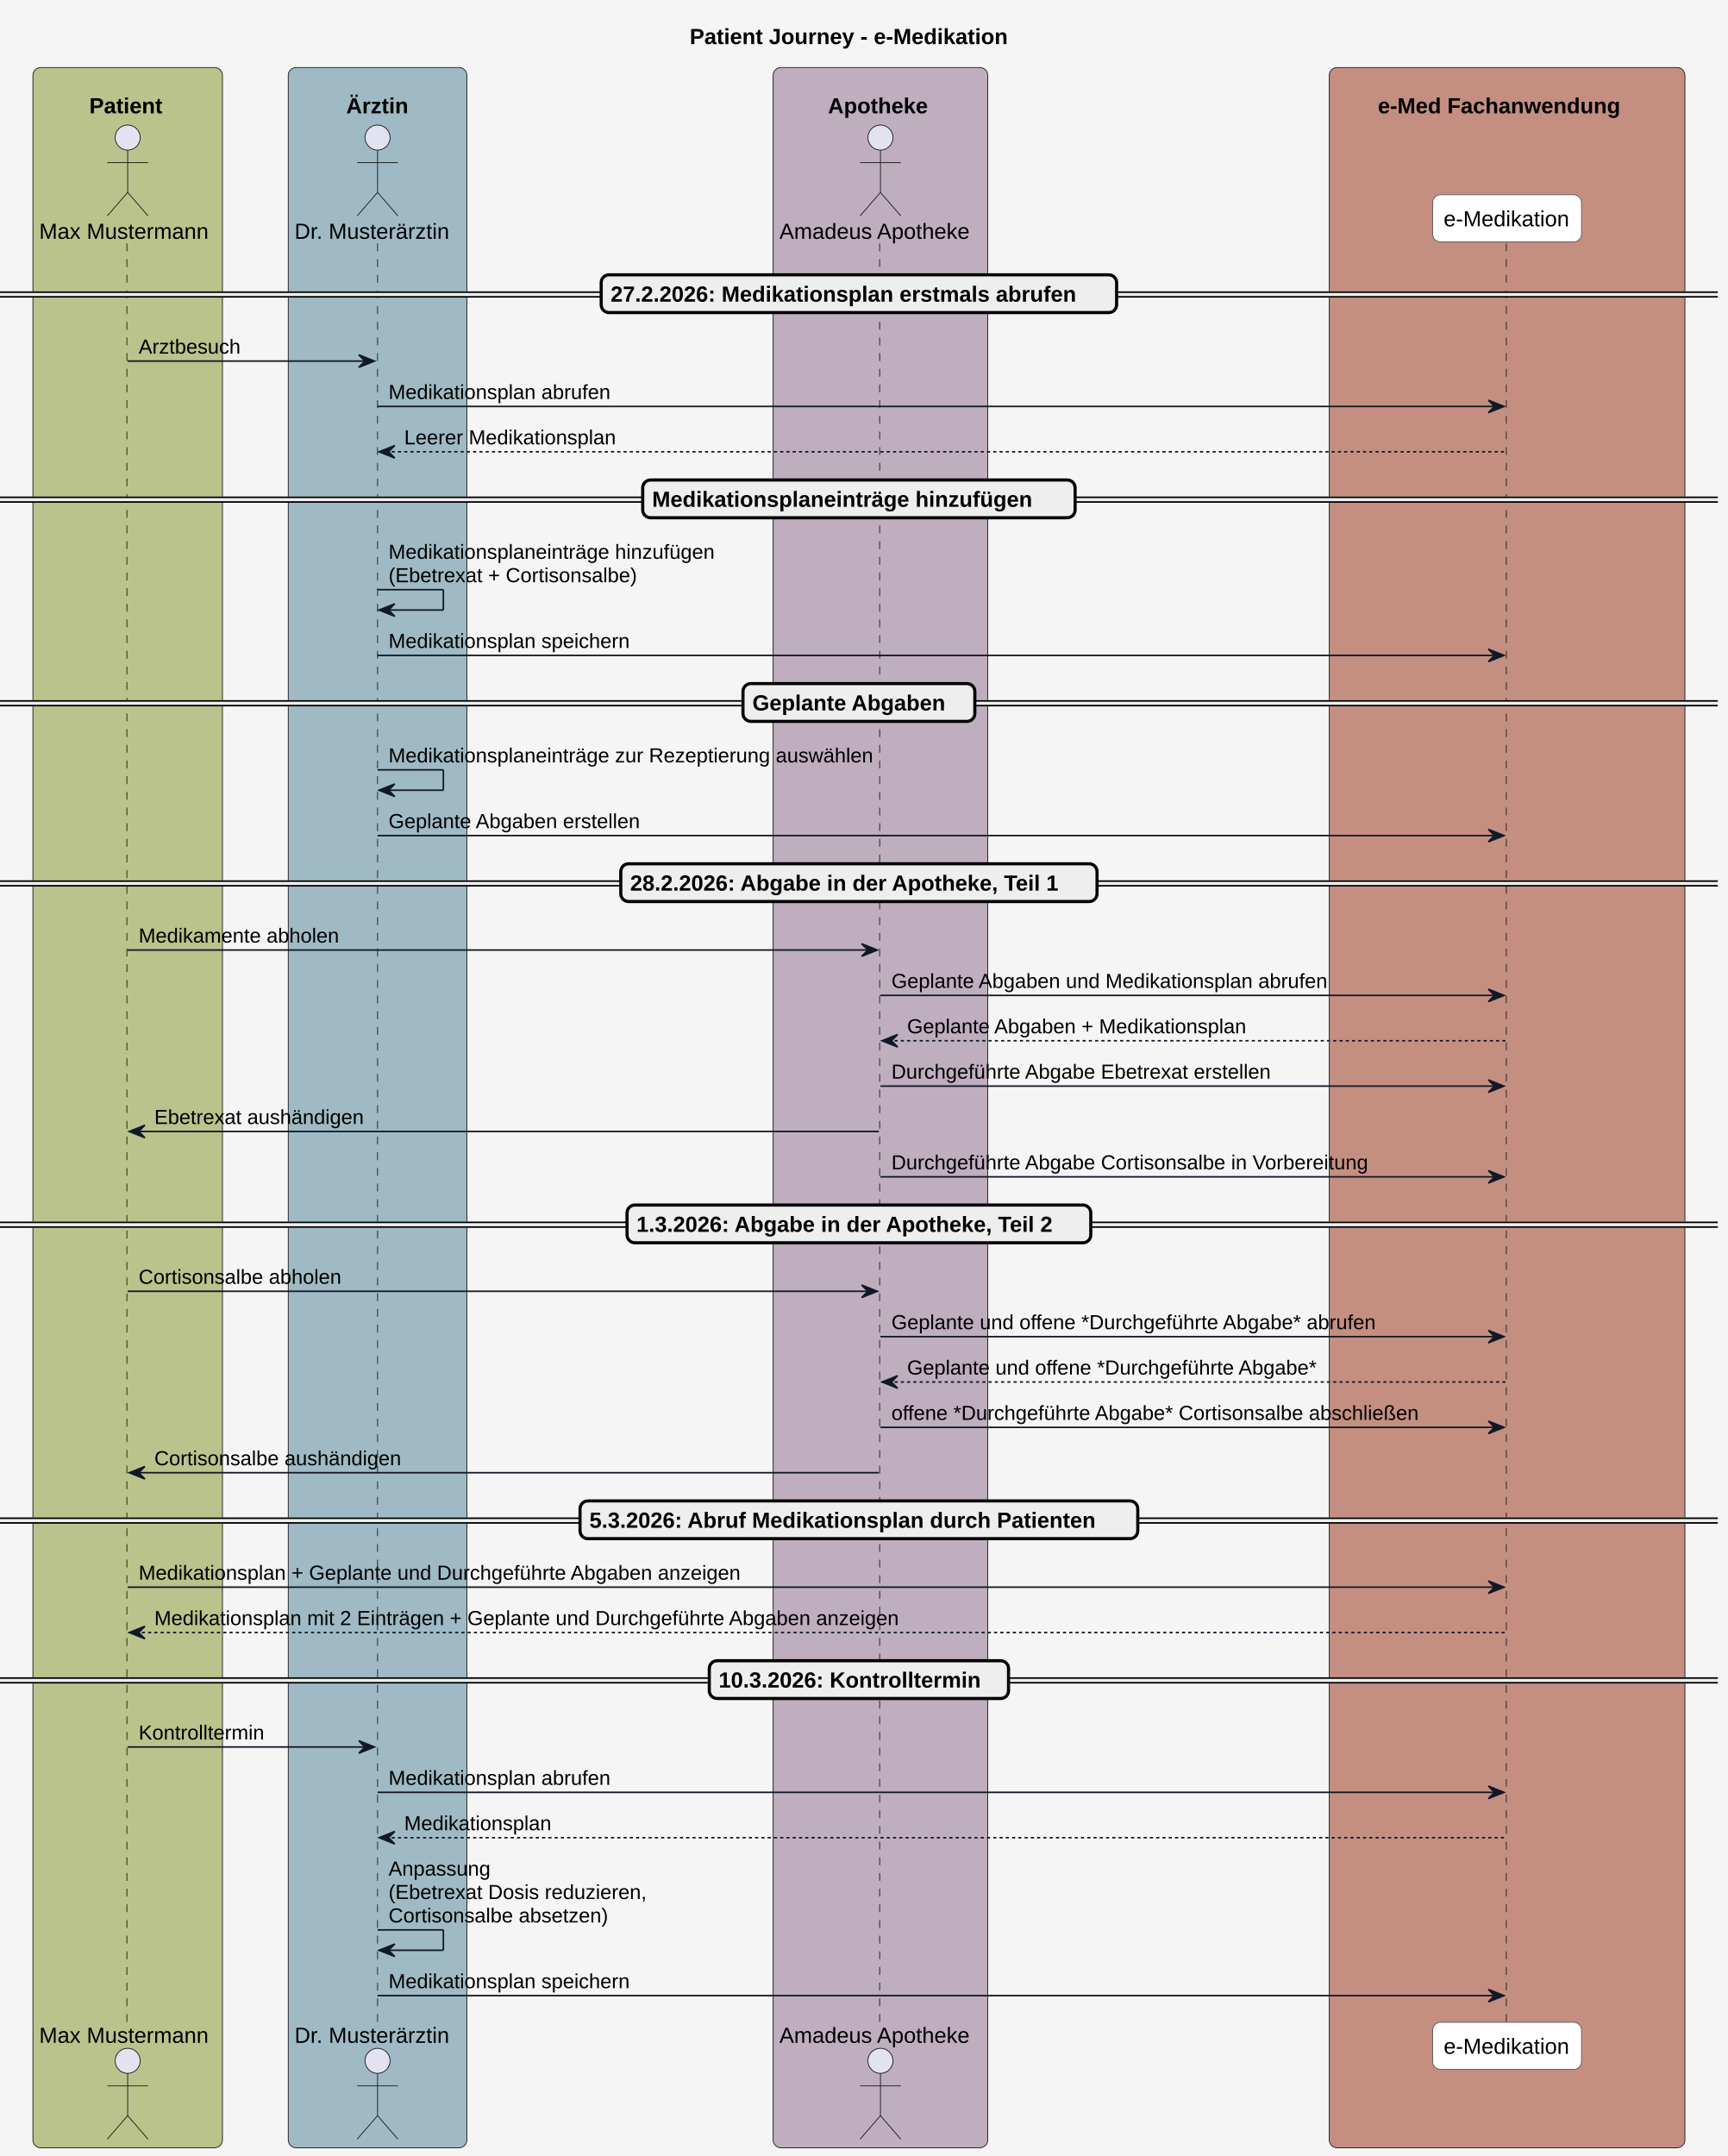
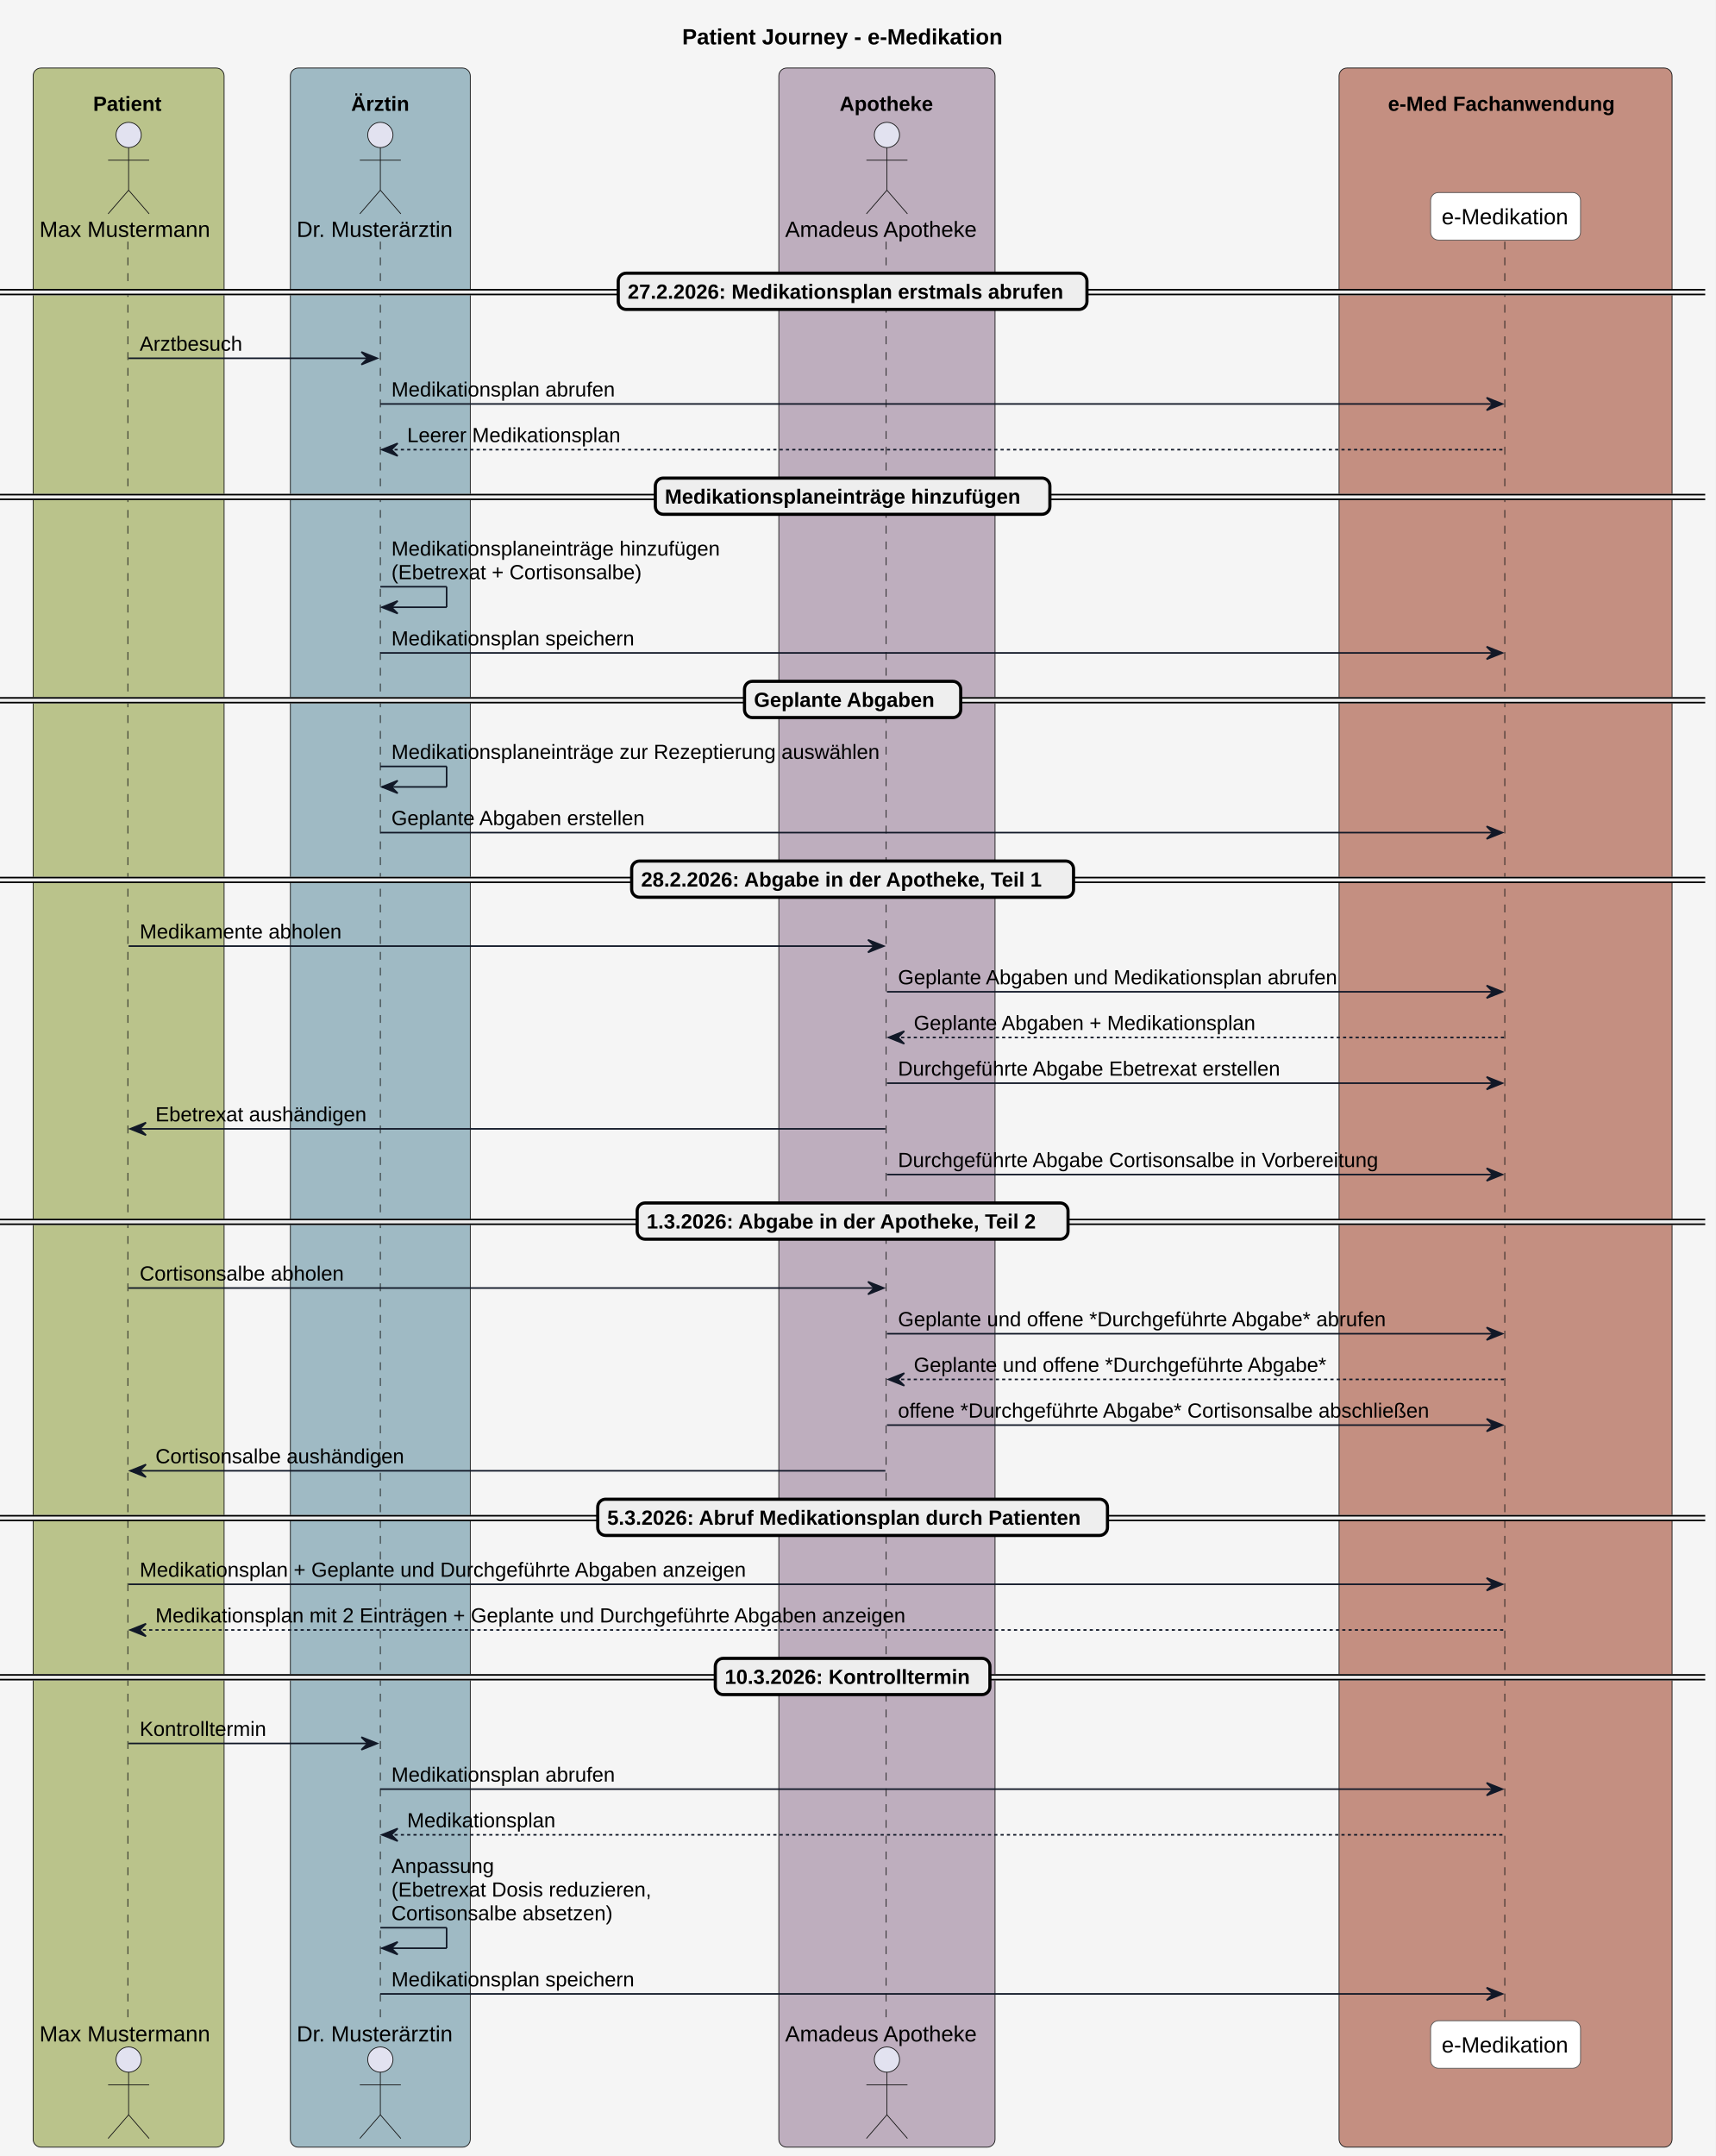
- <svg xmlns="http://www.w3.org/2000/svg" contentStyleType="text/css" height="1376px" preserveAspectRatio="none" style="width:1103px;height:1376px;background:#F5F5F5;" version="1.1" viewBox="0 0 1103 1376" width="1103px" zoomAndPan="magnify">
+ <svg xmlns="http://www.w3.org/2000/svg" contentStyleType="text/css" height="1366px" preserveAspectRatio="none" style="width:1087px;height:1366px;background:#F5F5F5;" version="1.1" viewBox="0 0 1087 1366" width="1087px" zoomAndPan="magnify">
  <defs />
  <g>
-     <rect fill="#F5F5F5" height="1376" style="stroke:none;stroke-width:1.0;" width="1103" x="0" y="0" />
-     <text fill="#000000" font-family="Arial" font-size="14" font-weight="bold" lengthAdjust="spacing" textLength="215" x="440.25" y="28.132">Patient Journey - e-Medikation</text>
-     <rect fill="#BAC38B" height="1327.649" rx="5" ry="5" style="stroke:#181818;stroke-width:0.5;" width="121" x="21" y="43.099" />
-     <text fill="#000000" font-family="Arial" font-size="14" font-weight="bold" lengthAdjust="spacing" textLength="4" x="53" y="56.23"> </text>
-     <text fill="#000000" font-family="Arial" font-size="14" font-weight="bold" lengthAdjust="spacing" textLength="49" x="57" y="72.329">Patient</text>
-     <rect fill="#9FBAC4" height="1327.649" rx="5" ry="5" style="stroke:#181818;stroke-width:0.5;" width="114" x="184" y="43.099" />
-     <text fill="#000000" font-family="Arial" font-size="14" font-weight="bold" lengthAdjust="spacing" textLength="4" x="217" y="56.23"> </text>
-     <text fill="#000000" font-family="Arial" font-size="14" font-weight="bold" lengthAdjust="spacing" textLength="40" x="221" y="72.329">Ärztin</text>
-     <rect fill="#BEAEBE" height="1327.649" rx="5" ry="5" style="stroke:#181818;stroke-width:0.5;" width="137" x="493.5" y="43.099" />
-     <text fill="#000000" font-family="Arial" font-size="14" font-weight="bold" lengthAdjust="spacing" textLength="4" x="524.5" y="56.23"> </text>
-     <text fill="#000000" font-family="Arial" font-size="14" font-weight="bold" lengthAdjust="spacing" textLength="67" x="528.5" y="72.329">Apotheke</text>
-     <rect fill="#C48F81" height="1327.649" rx="5" ry="5" style="stroke:#181818;stroke-width:0.5;" width="227" x="848.5" y="43.099" />
-     <text fill="#000000" font-family="Arial" font-size="14" font-weight="bold" lengthAdjust="spacing" textLength="4" x="851.5" y="56.23"> </text>
-     <text fill="#000000" font-family="Arial" font-size="14" font-weight="bold" lengthAdjust="spacing" textLength="165" x="879.5" y="72.329">e-Med Fachanwendung</text>
-     <line style="stroke:#181818;stroke-width:0.5;stroke-dasharray:5.0,5.0;" x1="81" x2="81" y1="155.394" y2="1291.649" />
-     <line style="stroke:#181818;stroke-width:0.5;stroke-dasharray:5.0,5.0;" x1="241" x2="241" y1="155.394" y2="1291.649" />
-     <line style="stroke:#181818;stroke-width:0.5;stroke-dasharray:5.0,5.0;" x1="561.5" x2="561.5" y1="155.394" y2="1291.649" />
-     <line style="stroke:#181818;stroke-width:0.5;stroke-dasharray:5.0,5.0;" x1="961.5" x2="961.5" y1="155.394" y2="1291.649" />
-     <text fill="#000000" font-family="Arial" font-size="14" lengthAdjust="spacing" textLength="107" x="25" y="152.428">Max Mustermann</text>
-     <ellipse cx="81.5" cy="87.796" fill="#E2E2F0" rx="8" ry="8" style="stroke:#181818;stroke-width:0.5;" />
-     <path d="M81.5,95.796 L81.5,122.796 M68.5,103.796 L94.5,103.796 M81.5,122.796 L68.5,137.796 M81.5,122.796 L94.5,137.796 " fill="none" style="stroke:#181818;stroke-width:0.5;" />
-     <text fill="#000000" font-family="Arial" font-size="14" lengthAdjust="spacing" textLength="107" x="25" y="1303.781">Max Mustermann</text>
-     <ellipse cx="81.5" cy="1315.248" fill="#E2E2F0" rx="8" ry="8" style="stroke:#181818;stroke-width:0.5;" />
-     <path d="M81.5,1323.248 L81.5,1350.248 M68.5,1331.248 L94.5,1331.248 M81.5,1350.248 L68.5,1365.248 M81.5,1350.248 L94.5,1365.248 " fill="none" style="stroke:#181818;stroke-width:0.5;" />
-     <text fill="#000000" font-family="Arial" font-size="14" lengthAdjust="spacing" textLength="100" x="188" y="152.428">Dr. Musterärztin</text>
-     <ellipse cx="241" cy="87.796" fill="#E2E2F0" rx="8" ry="8" style="stroke:#181818;stroke-width:0.5;" />
-     <path d="M241,95.796 L241,122.796 M228,103.796 L254,103.796 M241,122.796 L228,137.796 M241,122.796 L254,137.796 " fill="none" style="stroke:#181818;stroke-width:0.5;" />
-     <text fill="#000000" font-family="Arial" font-size="14" lengthAdjust="spacing" textLength="100" x="188" y="1303.781">Dr. Musterärztin</text>
-     <ellipse cx="241" cy="1315.248" fill="#E2E2F0" rx="8" ry="8" style="stroke:#181818;stroke-width:0.5;" />
-     <path d="M241,1323.248 L241,1350.248 M228,1331.248 L254,1331.248 M241,1350.248 L228,1365.248 M241,1350.248 L254,1365.248 " fill="none" style="stroke:#181818;stroke-width:0.5;" />
-     <text fill="#000000" font-family="Arial" font-size="14" lengthAdjust="spacing" textLength="123" x="497.5" y="152.428">Amadeus Apotheke</text>
-     <ellipse cx="562" cy="87.796" fill="#E2E2F0" rx="8" ry="8" style="stroke:#181818;stroke-width:0.5;" />
-     <path d="M562,95.796 L562,122.796 M549,103.796 L575,103.796 M562,122.796 L549,137.796 M562,122.796 L575,137.796 " fill="none" style="stroke:#181818;stroke-width:0.5;" />
-     <text fill="#000000" font-family="Arial" font-size="14" lengthAdjust="spacing" textLength="123" x="497.5" y="1303.781">Amadeus Apotheke</text>
-     <ellipse cx="562" cy="1315.248" fill="#E2E2F0" rx="8" ry="8" style="stroke:#181818;stroke-width:0.5;" />
-     <path d="M562,1323.248 L562,1350.248 M549,1331.248 L575,1331.248 M562,1350.248 L549,1365.248 M562,1350.248 L575,1365.248 " fill="none" style="stroke:#181818;stroke-width:0.5;" />
-     <rect fill="#FFFFFF" height="30.099" rx="5" ry="5" style="stroke:#555555;stroke-width:0.5;" width="95" x="914.5" y="124.296" />
-     <text fill="#000000" font-family="Arial" font-size="14" lengthAdjust="spacing" textLength="81" x="921.5" y="144.428">e-Medikation</text>
-     <rect fill="#FFFFFF" height="30.099" rx="5" ry="5" style="stroke:#555555;stroke-width:0.5;" width="95" x="914.5" y="1290.649" />
-     <text fill="#000000" font-family="Arial" font-size="14" lengthAdjust="spacing" textLength="81" x="921.5" y="1310.781">e-Medikation</text>
-     <rect fill="#EEEEEE" height="3" rx="5" ry="5" style="stroke:#EEEEEE;stroke-width:1.0;" width="1096.5" x="0" y="186.444" />
-     <line style="stroke:#000000;stroke-width:1.0;" x1="0" x2="1096.5" y1="186.444" y2="186.444" />
-     <line style="stroke:#000000;stroke-width:1.0;" x1="0" x2="1096.5" y1="189.444" y2="189.444" />
-     <rect fill="#EEEEEE" height="24.099" rx="5" ry="5" style="stroke:#000000;stroke-width:2.0;" width="329" x="383.75" y="175.394" />
-     <text fill="#000000" font-family="Arial" font-size="14" font-weight="bold" lengthAdjust="spacing" textLength="311" x="389.75" y="192.526">27.2.2026: Medikationsplan erstmals abrufen</text>
-     <polygon fill="#111827" points="229,226.442,239,230.442,229,234.442,233,230.442" style="stroke:#111827;stroke-width:1.0;" />
-     <line style="stroke:#111827;stroke-width:1.0;" x1="81.5" x2="235" y1="230.442" y2="230.442" />
-     <text fill="#000000" font-family="Arial" font-size="13" lengthAdjust="spacing" textLength="66" x="88.5" y="225.687">Arztbesuch</text>
-     <polygon fill="#111827" points="950,255.391,960,259.391,950,263.391,954,259.391" style="stroke:#111827;stroke-width:1.0;" />
-     <line style="stroke:#111827;stroke-width:1.0;" x1="241" x2="956" y1="259.391" y2="259.391" />
-     <text fill="#000000" font-family="Arial" font-size="13" lengthAdjust="spacing" textLength="140" x="248" y="254.636">Medikationsplan abrufen</text>
-     <polygon fill="#111827" points="252,284.339,242,288.339,252,292.339,248,288.339" style="stroke:#111827;stroke-width:1.0;" />
-     <line style="stroke:#111827;stroke-width:1.0;stroke-dasharray:2.0,2.0;" x1="246" x2="961" y1="288.339" y2="288.339" />
-     <text fill="#000000" font-family="Arial" font-size="13" lengthAdjust="spacing" textLength="134" x="258" y="283.584">Leerer Medikationsplan</text>
-     <rect fill="#EEEEEE" height="3" rx="5" ry="5" style="stroke:#EEEEEE;stroke-width:1.0;" width="1096.5" x="0" y="317.389" />
-     <line style="stroke:#000000;stroke-width:1.0;" x1="0" x2="1096.5" y1="317.389" y2="317.389" />
-     <line style="stroke:#000000;stroke-width:1.0;" x1="0" x2="1096.5" y1="320.389" y2="320.389" />
-     <rect fill="#EEEEEE" height="24.099" rx="5" ry="5" style="stroke:#000000;stroke-width:2.0;" width="276" x="410.25" y="306.339" />
-     <text fill="#000000" font-family="Arial" font-size="14" font-weight="bold" lengthAdjust="spacing" textLength="258" x="416.25" y="323.471">Medikationsplaneinträge hinzufügen</text>
-     <line style="stroke:#111827;stroke-width:1.0;" x1="241" x2="283" y1="376.335" y2="376.335" />
-     <line style="stroke:#111827;stroke-width:1.0;" x1="283" x2="283" y1="376.335" y2="389.335" />
-     <line style="stroke:#111827;stroke-width:1.0;" x1="242" x2="283" y1="389.335" y2="389.335" />
-     <polygon fill="#111827" points="252,385.335,242,389.335,252,393.335,248,389.335" style="stroke:#111827;stroke-width:1.0;" />
-     <text fill="#000000" font-family="Arial" font-size="13" lengthAdjust="spacing" textLength="206" x="248" y="356.632">Medikationsplaneinträge hinzufügen</text>
-     <text fill="#000000" font-family="Arial" font-size="13" lengthAdjust="spacing" textLength="159" x="248" y="371.581">(Ebetrexat + Cortisonsalbe)</text>
-     <polygon fill="#111827" points="950,414.284,960,418.284,950,422.284,954,418.284" style="stroke:#111827;stroke-width:1.0;" />
-     <line style="stroke:#111827;stroke-width:1.0;" x1="241" x2="956" y1="418.284" y2="418.284" />
-     <text fill="#000000" font-family="Arial" font-size="13" lengthAdjust="spacing" textLength="154" x="248" y="413.529">Medikationsplan speichern</text>
-     <rect fill="#EEEEEE" height="3" rx="5" ry="5" style="stroke:#EEEEEE;stroke-width:1.0;" width="1096.5" x="0" y="447.334" />
-     <line style="stroke:#000000;stroke-width:1.0;" x1="0" x2="1096.5" y1="447.334" y2="447.334" />
-     <line style="stroke:#000000;stroke-width:1.0;" x1="0" x2="1096.5" y1="450.334" y2="450.334" />
-     <rect fill="#EEEEEE" height="24.099" rx="5" ry="5" style="stroke:#000000;stroke-width:2.0;" width="148" x="474.25" y="436.284" />
-     <text fill="#000000" font-family="Arial" font-size="14" font-weight="bold" lengthAdjust="spacing" textLength="130" x="480.25" y="453.416">Geplante Abgaben</text>
-     <line style="stroke:#111827;stroke-width:1.0;" x1="241" x2="283" y1="491.332" y2="491.332" />
-     <line style="stroke:#111827;stroke-width:1.0;" x1="283" x2="283" y1="491.332" y2="504.332" />
-     <line style="stroke:#111827;stroke-width:1.0;" x1="242" x2="283" y1="504.332" y2="504.332" />
-     <polygon fill="#111827" points="252,500.332,242,504.332,252,508.332,248,504.332" style="stroke:#111827;stroke-width:1.0;" />
-     <text fill="#000000" font-family="Arial" font-size="13" lengthAdjust="spacing" textLength="307" x="248" y="486.577">Medikationsplaneinträge zur Rezeptierung auswählen</text>
-     <polygon fill="#111827" points="950,529.28,960,533.28,950,537.28,954,533.28" style="stroke:#111827;stroke-width:1.0;" />
-     <line style="stroke:#111827;stroke-width:1.0;" x1="241" x2="956" y1="533.28" y2="533.28" />
-     <text fill="#000000" font-family="Arial" font-size="13" lengthAdjust="spacing" textLength="160" x="248" y="528.525">Geplante Abgaben erstellen</text>
-     <rect fill="#EEEEEE" height="3" rx="5" ry="5" style="stroke:#EEEEEE;stroke-width:1.0;" width="1096.5" x="0" y="562.33" />
-     <line style="stroke:#000000;stroke-width:1.0;" x1="0" x2="1096.5" y1="562.33" y2="562.33" />
-     <line style="stroke:#000000;stroke-width:1.0;" x1="0" x2="1096.5" y1="565.33" y2="565.33" />
-     <rect fill="#EEEEEE" height="24.099" rx="5" ry="5" style="stroke:#000000;stroke-width:2.0;" width="304" x="396.25" y="551.28" />
-     <text fill="#000000" font-family="Arial" font-size="14" font-weight="bold" lengthAdjust="spacing" textLength="286" x="402.25" y="568.412">28.2.2026: Abgabe in der Apotheke, Teil 1</text>
-     <polygon fill="#111827" points="550,602.328,560,606.328,550,610.328,554,606.328" style="stroke:#111827;stroke-width:1.0;" />
-     <line style="stroke:#111827;stroke-width:1.0;" x1="81.5" x2="556" y1="606.328" y2="606.328" />
-     <text fill="#000000" font-family="Arial" font-size="13" lengthAdjust="spacing" textLength="127" x="88.5" y="601.573">Medikamente abholen</text>
-     <polygon fill="#111827" points="950,631.276,960,635.276,950,639.276,954,635.276" style="stroke:#111827;stroke-width:1.0;" />
-     <line style="stroke:#111827;stroke-width:1.0;" x1="562" x2="956" y1="635.276" y2="635.276" />
-     <text fill="#000000" font-family="Arial" font-size="13" lengthAdjust="spacing" textLength="276" x="569" y="630.521">Geplante Abgaben und Medikationsplan abrufen</text>
-     <polygon fill="#111827" points="573,660.225,563,664.225,573,668.225,569,664.225" style="stroke:#111827;stroke-width:1.0;" />
-     <line style="stroke:#111827;stroke-width:1.0;stroke-dasharray:2.0,2.0;" x1="567" x2="961" y1="664.225" y2="664.225" />
-     <text fill="#000000" font-family="Arial" font-size="13" lengthAdjust="spacing" textLength="217" x="579" y="659.47">Geplante Abgaben + Medikationsplan</text>
-     <polygon fill="#111827" points="950,689.174,960,693.174,950,697.174,954,693.174" style="stroke:#111827;stroke-width:1.0;" />
-     <line style="stroke:#111827;stroke-width:1.0;" x1="562" x2="956" y1="693.174" y2="693.174" />
-     <text fill="#000000" font-family="Arial" font-size="13" lengthAdjust="spacing" textLength="241" x="569" y="688.419">Durchgeführte Abgabe Ebetrexat erstellen</text>
-     <polygon fill="#111827" points="92.5,718.123,82.5,722.123,92.5,726.123,88.5,722.123" style="stroke:#111827;stroke-width:1.0;" />
-     <line style="stroke:#111827;stroke-width:1.0;" x1="86.5" x2="561" y1="722.123" y2="722.123" />
-     <text fill="#000000" font-family="Arial" font-size="13" lengthAdjust="spacing" textLength="133" x="98.5" y="717.368">Ebetrexat aushändigen</text>
-     <polygon fill="#111827" points="950,747.071,960,751.071,950,755.071,954,751.071" style="stroke:#111827;stroke-width:1.0;" />
-     <line style="stroke:#111827;stroke-width:1.0;" x1="562" x2="956" y1="751.071" y2="751.071" />
-     <text fill="#000000" font-family="Arial" font-size="13" lengthAdjust="spacing" textLength="302" x="569" y="746.316">Durchgeführte Abgabe Cortisonsalbe in Vorbereitung</text>
-     <rect fill="#EEEEEE" height="3" rx="5" ry="5" style="stroke:#EEEEEE;stroke-width:1.0;" width="1096.5" x="0" y="780.121" />
-     <line style="stroke:#000000;stroke-width:1.0;" x1="0" x2="1096.5" y1="780.121" y2="780.121" />
-     <line style="stroke:#000000;stroke-width:1.0;" x1="0" x2="1096.5" y1="783.121" y2="783.121" />
-     <rect fill="#EEEEEE" height="24.099" rx="5" ry="5" style="stroke:#000000;stroke-width:2.0;" width="296" x="400.25" y="769.071" />
-     <text fill="#000000" font-family="Arial" font-size="14" font-weight="bold" lengthAdjust="spacing" textLength="278" x="406.25" y="786.203">1.3.2026: Abgabe in der Apotheke, Teil 2</text>
-     <polygon fill="#111827" points="550,820.119,560,824.119,550,828.119,554,824.119" style="stroke:#111827;stroke-width:1.0;" />
-     <line style="stroke:#111827;stroke-width:1.0;" x1="81.5" x2="556" y1="824.119" y2="824.119" />
-     <text fill="#000000" font-family="Arial" font-size="13" lengthAdjust="spacing" textLength="128" x="88.5" y="819.364">Cortisonsalbe abholen</text>
-     <polygon fill="#111827" points="950,849.067,960,853.067,950,857.067,954,853.067" style="stroke:#111827;stroke-width:1.0;" />
-     <line style="stroke:#111827;stroke-width:1.0;" x1="562" x2="956" y1="853.067" y2="853.067" />
-     <text fill="#000000" font-family="Arial" font-size="13" lengthAdjust="spacing" textLength="303" x="569" y="848.312">Geplante und offene *Durchgeführte Abgabe* abrufen</text>
-     <polygon fill="#111827" points="573,878.016,563,882.016,573,886.016,569,882.016" style="stroke:#111827;stroke-width:1.0;" />
-     <line style="stroke:#111827;stroke-width:1.0;stroke-dasharray:2.0,2.0;" x1="567" x2="961" y1="882.016" y2="882.016" />
-     <text fill="#000000" font-family="Arial" font-size="13" lengthAdjust="spacing" textLength="257" x="579" y="877.261">Geplante und offene *Durchgeführte Abgabe*</text>
-     <polygon fill="#111827" points="950,906.965,960,910.965,950,914.965,954,910.965" style="stroke:#111827;stroke-width:1.0;" />
-     <line style="stroke:#111827;stroke-width:1.0;" x1="562" x2="956" y1="910.965" y2="910.965" />
-     <text fill="#000000" font-family="Arial" font-size="13" lengthAdjust="spacing" textLength="334" x="569" y="906.21">offene *Durchgeführte Abgabe* Cortisonsalbe abschließen</text>
-     <polygon fill="#111827" points="92.5,935.914,82.5,939.914,92.5,943.914,88.5,939.914" style="stroke:#111827;stroke-width:1.0;" />
-     <line style="stroke:#111827;stroke-width:1.0;" x1="86.5" x2="561" y1="939.914" y2="939.914" />
-     <text fill="#000000" font-family="Arial" font-size="13" lengthAdjust="spacing" textLength="156" x="98.5" y="935.159">Cortisonsalbe aushändigen</text>
-     <rect fill="#EEEEEE" height="3" rx="5" ry="5" style="stroke:#EEEEEE;stroke-width:1.0;" width="1096.5" x="0" y="968.963" />
-     <line style="stroke:#000000;stroke-width:1.0;" x1="0" x2="1096.5" y1="968.963" y2="968.963" />
-     <line style="stroke:#000000;stroke-width:1.0;" x1="0" x2="1096.5" y1="971.963" y2="971.963" />
-     <rect fill="#EEEEEE" height="24.099" rx="5" ry="5" style="stroke:#000000;stroke-width:2.0;" width="356" x="370.25" y="957.914" />
-     <text fill="#000000" font-family="Arial" font-size="14" font-weight="bold" lengthAdjust="spacing" textLength="338" x="376.25" y="975.045">5.3.2026: Abruf Medikationsplan durch Patienten</text>
-     <polygon fill="#111827" points="950,1008.961,960,1012.961,950,1016.961,954,1012.961" style="stroke:#111827;stroke-width:1.0;" />
-     <line style="stroke:#111827;stroke-width:1.0;" x1="81.5" x2="956" y1="1012.961" y2="1012.961" />
-     <text fill="#000000" font-family="Arial" font-size="13" lengthAdjust="spacing" textLength="382" x="88.5" y="1008.206">Medikationsplan + Geplante und Durchgeführte Abgaben anzeigen</text>
-     <polygon fill="#111827" points="92.5,1037.91,82.5,1041.91,92.5,1045.91,88.5,1041.91" style="stroke:#111827;stroke-width:1.0;" />
-     <line style="stroke:#111827;stroke-width:1.0;stroke-dasharray:2.0,2.0;" x1="86.5" x2="961" y1="1041.91" y2="1041.91" />
-     <text fill="#000000" font-family="Arial" font-size="13" lengthAdjust="spacing" textLength="474" x="98.5" y="1037.155">Medikationsplan mit 2 Einträgen + Geplante und Durchgeführte Abgaben anzeigen</text>
-     <rect fill="#EEEEEE" height="3" rx="5" ry="5" style="stroke:#EEEEEE;stroke-width:1.0;" width="1096.5" x="0" y="1070.959" />
-     <line style="stroke:#000000;stroke-width:1.0;" x1="0" x2="1096.5" y1="1070.959" y2="1070.959" />
-     <line style="stroke:#000000;stroke-width:1.0;" x1="0" x2="1096.5" y1="1073.959" y2="1073.959" />
-     <rect fill="#EEEEEE" height="24.099" rx="5" ry="5" style="stroke:#000000;stroke-width:2.0;" width="191" x="452.75" y="1059.91" />
-     <text fill="#000000" font-family="Arial" font-size="14" font-weight="bold" lengthAdjust="spacing" textLength="173" x="458.75" y="1077.042">10.3.2026: Kontrolltermin</text>
-     <polygon fill="#111827" points="229,1110.957,239,1114.957,229,1118.957,233,1114.957" style="stroke:#111827;stroke-width:1.0;" />
-     <line style="stroke:#111827;stroke-width:1.0;" x1="81.5" x2="235" y1="1114.957" y2="1114.957" />
-     <text fill="#000000" font-family="Arial" font-size="13" lengthAdjust="spacing" textLength="80" x="88.5" y="1110.202">Kontrolltermin</text>
-     <polygon fill="#111827" points="950,1139.906,960,1143.906,950,1147.906,954,1143.906" style="stroke:#111827;stroke-width:1.0;" />
-     <line style="stroke:#111827;stroke-width:1.0;" x1="241" x2="956" y1="1143.906" y2="1143.906" />
-     <text fill="#000000" font-family="Arial" font-size="13" lengthAdjust="spacing" textLength="140" x="248" y="1139.151">Medikationsplan abrufen</text>
-     <polygon fill="#111827" points="252,1168.854,242,1172.854,252,1176.854,248,1172.854" style="stroke:#111827;stroke-width:1.0;" />
-     <line style="stroke:#111827;stroke-width:1.0;stroke-dasharray:2.0,2.0;" x1="246" x2="961" y1="1172.854" y2="1172.854" />
-     <text fill="#000000" font-family="Arial" font-size="13" lengthAdjust="spacing" textLength="94" x="258" y="1168.1">Medikationsplan</text>
-     <line style="stroke:#111827;stroke-width:1.0;" x1="241" x2="283" y1="1231.701" y2="1231.701" />
-     <line style="stroke:#111827;stroke-width:1.0;" x1="283" x2="283" y1="1231.701" y2="1244.701" />
-     <line style="stroke:#111827;stroke-width:1.0;" x1="242" x2="283" y1="1244.701" y2="1244.701" />
-     <polygon fill="#111827" points="252,1240.701,242,1244.701,252,1248.701,248,1244.701" style="stroke:#111827;stroke-width:1.0;" />
-     <text fill="#000000" font-family="Arial" font-size="13" lengthAdjust="spacing" textLength="65" x="248" y="1197.048">Anpassung</text>
-     <text fill="#000000" font-family="Arial" font-size="13" lengthAdjust="spacing" textLength="165" x="248" y="1211.997">(Ebetrexat Dosis reduzieren,</text>
-     <text fill="#000000" font-family="Arial" font-size="13" lengthAdjust="spacing" textLength="140" x="248" y="1226.946">Cortisonsalbe absetzen)</text>
-     <polygon fill="#111827" points="950,1269.649,960,1273.649,950,1277.649,954,1273.649" style="stroke:#111827;stroke-width:1.0;" />
-     <line style="stroke:#111827;stroke-width:1.0;" x1="241" x2="956" y1="1273.649" y2="1273.649" />
-     <text fill="#000000" font-family="Arial" font-size="13" lengthAdjust="spacing" textLength="154" x="248" y="1268.895">Medikationsplan speichern</text>
+     <rect fill="#F5F5F5" height="1366" style="stroke:none;stroke-width:1.0;" width="1087" x="0" y="0" />
+     <text fill="#000000" font-family="Arial" font-size="14" font-weight="bold" lengthAdjust="spacing" textLength="215" x="432.25" y="28.132">Patient Journey - e-Medikation</text>
+     <rect fill="#BAC38B" height="1317.3" rx="5" ry="5" style="stroke:#181818;stroke-width:0.5;" width="121" x="21" y="43.099" />
+     <text fill="#000000" font-family="Arial" font-size="13" font-weight="bold" lengthAdjust="spacing" textLength="4" x="55" y="55.292"> </text>
+     <text fill="#000000" font-family="Arial" font-size="13" font-weight="bold" lengthAdjust="spacing" textLength="45" x="59" y="70.241">Patient</text>
+     <rect fill="#9FBAC4" height="1317.3" rx="5" ry="5" style="stroke:#181818;stroke-width:0.5;" width="114" x="184" y="43.099" />
+     <text fill="#000000" font-family="Arial" font-size="13" font-weight="bold" lengthAdjust="spacing" textLength="4" x="218.5" y="55.292"> </text>
+     <text fill="#000000" font-family="Arial" font-size="13" font-weight="bold" lengthAdjust="spacing" textLength="37" x="222.5" y="70.241">Ärztin</text>
+     <rect fill="#BEAEBE" height="1317.3" rx="5" ry="5" style="stroke:#181818;stroke-width:0.5;" width="137" x="493.5" y="43.099" />
+     <text fill="#000000" font-family="Arial" font-size="13" font-weight="bold" lengthAdjust="spacing" textLength="4" x="528" y="55.292"> </text>
+     <text fill="#000000" font-family="Arial" font-size="13" font-weight="bold" lengthAdjust="spacing" textLength="60" x="532" y="70.241">Apotheke</text>
+     <rect fill="#C48F81" height="1317.3" rx="5" ry="5" style="stroke:#181818;stroke-width:0.5;" width="211" x="848.5" y="43.099" />
+     <text fill="#000000" font-family="Arial" font-size="13" font-weight="bold" lengthAdjust="spacing" textLength="4" x="851.5" y="55.292"> </text>
+     <text fill="#000000" font-family="Arial" font-size="13" font-weight="bold" lengthAdjust="spacing" textLength="149" x="879.5" y="70.241">e-Med Fachanwendung</text>
+     <line style="stroke:#181818;stroke-width:0.5;stroke-dasharray:5.0,5.0;" x1="81" x2="81" y1="153.095" y2="1281.3" />
+     <line style="stroke:#181818;stroke-width:0.5;stroke-dasharray:5.0,5.0;" x1="241" x2="241" y1="153.095" y2="1281.3" />
+     <line style="stroke:#181818;stroke-width:0.5;stroke-dasharray:5.0,5.0;" x1="561.5" x2="561.5" y1="153.095" y2="1281.3" />
+     <line style="stroke:#181818;stroke-width:0.5;stroke-dasharray:5.0,5.0;" x1="953.5" x2="953.5" y1="153.095" y2="1281.3" />
+     <text fill="#000000" font-family="Arial" font-size="14" lengthAdjust="spacing" textLength="107" x="25" y="150.128">Max Mustermann</text>
+     <ellipse cx="81.5" cy="85.496" fill="#E2E2F0" rx="8" ry="8" style="stroke:#181818;stroke-width:0.5;" />
+     <path d="M81.5,93.496 L81.5,120.496 M68.5,101.496 L94.5,101.496 M81.5,120.496 L68.5,135.496 M81.5,120.496 L94.5,135.496 " fill="none" style="stroke:#181818;stroke-width:0.5;" />
+     <text fill="#000000" font-family="Arial" font-size="14" lengthAdjust="spacing" textLength="107" x="25" y="1293.432">Max Mustermann</text>
+     <ellipse cx="81.5" cy="1304.899" fill="#E2E2F0" rx="8" ry="8" style="stroke:#181818;stroke-width:0.5;" />
+     <path d="M81.5,1312.899 L81.5,1339.899 M68.5,1320.899 L94.5,1320.899 M81.5,1339.899 L68.5,1354.899 M81.5,1339.899 L94.5,1354.899 " fill="none" style="stroke:#181818;stroke-width:0.5;" />
+     <text fill="#000000" font-family="Arial" font-size="14" lengthAdjust="spacing" textLength="100" x="188" y="150.128">Dr. Musterärztin</text>
+     <ellipse cx="241" cy="85.496" fill="#E2E2F0" rx="8" ry="8" style="stroke:#181818;stroke-width:0.5;" />
+     <path d="M241,93.496 L241,120.496 M228,101.496 L254,101.496 M241,120.496 L228,135.496 M241,120.496 L254,135.496 " fill="none" style="stroke:#181818;stroke-width:0.5;" />
+     <text fill="#000000" font-family="Arial" font-size="14" lengthAdjust="spacing" textLength="100" x="188" y="1293.432">Dr. Musterärztin</text>
+     <ellipse cx="241" cy="1304.899" fill="#E2E2F0" rx="8" ry="8" style="stroke:#181818;stroke-width:0.5;" />
+     <path d="M241,1312.899 L241,1339.899 M228,1320.899 L254,1320.899 M241,1339.899 L228,1354.899 M241,1339.899 L254,1354.899 " fill="none" style="stroke:#181818;stroke-width:0.5;" />
+     <text fill="#000000" font-family="Arial" font-size="14" lengthAdjust="spacing" textLength="123" x="497.5" y="150.128">Amadeus Apotheke</text>
+     <ellipse cx="562" cy="85.496" fill="#E2E2F0" rx="8" ry="8" style="stroke:#181818;stroke-width:0.5;" />
+     <path d="M562,93.496 L562,120.496 M549,101.496 L575,101.496 M562,120.496 L549,135.496 M562,120.496 L575,135.496 " fill="none" style="stroke:#181818;stroke-width:0.5;" />
+     <text fill="#000000" font-family="Arial" font-size="14" lengthAdjust="spacing" textLength="123" x="497.5" y="1293.432">Amadeus Apotheke</text>
+     <ellipse cx="562" cy="1304.899" fill="#E2E2F0" rx="8" ry="8" style="stroke:#181818;stroke-width:0.5;" />
+     <path d="M562,1312.899 L562,1339.899 M549,1320.899 L575,1320.899 M562,1339.899 L549,1354.899 M562,1339.899 L575,1354.899 " fill="none" style="stroke:#181818;stroke-width:0.5;" />
+     <rect fill="#FFFFFF" height="30.099" rx="5" ry="5" style="stroke:#555555;stroke-width:0.5;" width="95" x="906.5" y="121.996" />
+     <text fill="#000000" font-family="Arial" font-size="14" lengthAdjust="spacing" textLength="81" x="913.5" y="142.128">e-Medikation</text>
+     <rect fill="#FFFFFF" height="30.099" rx="5" ry="5" style="stroke:#555555;stroke-width:0.5;" width="95" x="906.5" y="1280.3" />
+     <text fill="#000000" font-family="Arial" font-size="14" lengthAdjust="spacing" textLength="81" x="913.5" y="1300.432">e-Medikation</text>
+     <rect fill="#EEEEEE" height="3" rx="5" ry="5" style="stroke:#EEEEEE;stroke-width:1.0;" width="1080.5" x="0" y="183.569" />
+     <line style="stroke:#000000;stroke-width:1.0;" x1="0" x2="1080.5" y1="183.569" y2="183.569" />
+     <line style="stroke:#000000;stroke-width:1.0;" x1="0" x2="1080.5" y1="186.569" y2="186.569" />
+     <rect fill="#EEEEEE" height="22.949" rx="5" ry="5" style="stroke:#000000;stroke-width:2.0;" width="297" x="391.75" y="173.095" />
+     <text fill="#000000" font-family="Arial" font-size="13" font-weight="bold" lengthAdjust="spacing" textLength="279" x="397.75" y="189.289">27.2.2026: Medikationsplan erstmals abrufen</text>
+     <polygon fill="#111827" points="229,222.992,239,226.992,229,230.992,233,226.992" style="stroke:#111827;stroke-width:1.0;" />
+     <line style="stroke:#111827;stroke-width:1.0;" x1="81.5" x2="235" y1="226.992" y2="226.992" />
+     <text fill="#000000" font-family="Arial" font-size="13" lengthAdjust="spacing" textLength="66" x="88.5" y="222.237">Arztbesuch</text>
+     <polygon fill="#111827" points="942,251.941,952,255.941,942,259.941,946,255.941" style="stroke:#111827;stroke-width:1.0;" />
+     <line style="stroke:#111827;stroke-width:1.0;" x1="241" x2="948" y1="255.941" y2="255.941" />
+     <text fill="#000000" font-family="Arial" font-size="13" lengthAdjust="spacing" textLength="140" x="248" y="251.186">Medikationsplan abrufen</text>
+     <polygon fill="#111827" points="252,280.89,242,284.89,252,288.89,248,284.89" style="stroke:#111827;stroke-width:1.0;" />
+     <line style="stroke:#111827;stroke-width:1.0;stroke-dasharray:2.0,2.0;" x1="246" x2="953" y1="284.89" y2="284.89" />
+     <text fill="#000000" font-family="Arial" font-size="13" lengthAdjust="spacing" textLength="134" x="258" y="280.135">Leerer Medikationsplan</text>
+     <rect fill="#EEEEEE" height="3" rx="5" ry="5" style="stroke:#EEEEEE;stroke-width:1.0;" width="1080.5" x="0" y="313.364" />
+     <line style="stroke:#000000;stroke-width:1.0;" x1="0" x2="1080.5" y1="313.364" y2="313.364" />
+     <line style="stroke:#000000;stroke-width:1.0;" x1="0" x2="1080.5" y1="316.364" y2="316.364" />
+     <rect fill="#EEEEEE" height="22.949" rx="5" ry="5" style="stroke:#000000;stroke-width:2.0;" width="250" x="415.25" y="302.89" />
+     <text fill="#000000" font-family="Arial" font-size="13" font-weight="bold" lengthAdjust="spacing" textLength="232" x="421.25" y="319.084">Medikationsplaneinträge hinzufügen</text>
+     <line style="stroke:#111827;stroke-width:1.0;" x1="241" x2="283" y1="371.736" y2="371.736" />
+     <line style="stroke:#111827;stroke-width:1.0;" x1="283" x2="283" y1="371.736" y2="384.736" />
+     <line style="stroke:#111827;stroke-width:1.0;" x1="242" x2="283" y1="384.736" y2="384.736" />
+     <polygon fill="#111827" points="252,380.736,242,384.736,252,388.736,248,384.736" style="stroke:#111827;stroke-width:1.0;" />
+     <text fill="#000000" font-family="Arial" font-size="13" lengthAdjust="spacing" textLength="206" x="248" y="352.032">Medikationsplaneinträge hinzufügen</text>
+     <text fill="#000000" font-family="Arial" font-size="13" lengthAdjust="spacing" textLength="159" x="248" y="366.981">(Ebetrexat + Cortisonsalbe)</text>
+     <polygon fill="#111827" points="942,409.685,952,413.685,942,417.685,946,413.685" style="stroke:#111827;stroke-width:1.0;" />
+     <line style="stroke:#111827;stroke-width:1.0;" x1="241" x2="948" y1="413.685" y2="413.685" />
+     <text fill="#000000" font-family="Arial" font-size="13" lengthAdjust="spacing" textLength="154" x="248" y="408.93">Medikationsplan speichern</text>
+     <rect fill="#EEEEEE" height="3" rx="5" ry="5" style="stroke:#EEEEEE;stroke-width:1.0;" width="1080.5" x="0" y="442.159" />
+     <line style="stroke:#000000;stroke-width:1.0;" x1="0" x2="1080.5" y1="442.159" y2="442.159" />
+     <line style="stroke:#000000;stroke-width:1.0;" x1="0" x2="1080.5" y1="445.159" y2="445.159" />
+     <rect fill="#EEEEEE" height="22.949" rx="5" ry="5" style="stroke:#000000;stroke-width:2.0;" width="137" x="471.75" y="431.685" />
+     <text fill="#000000" font-family="Arial" font-size="13" font-weight="bold" lengthAdjust="spacing" textLength="119" x="477.75" y="447.878">Geplante Abgaben</text>
+     <line style="stroke:#111827;stroke-width:1.0;" x1="241" x2="283" y1="485.582" y2="485.582" />
+     <line style="stroke:#111827;stroke-width:1.0;" x1="283" x2="283" y1="485.582" y2="498.582" />
+     <line style="stroke:#111827;stroke-width:1.0;" x1="242" x2="283" y1="498.582" y2="498.582" />
+     <polygon fill="#111827" points="252,494.582,242,498.582,252,502.582,248,498.582" style="stroke:#111827;stroke-width:1.0;" />
+     <text fill="#000000" font-family="Arial" font-size="13" lengthAdjust="spacing" textLength="307" x="248" y="480.827">Medikationsplaneinträge zur Rezeptierung auswählen</text>
+     <polygon fill="#111827" points="942,523.531,952,527.531,942,531.531,946,527.531" style="stroke:#111827;stroke-width:1.0;" />
+     <line style="stroke:#111827;stroke-width:1.0;" x1="241" x2="948" y1="527.531" y2="527.531" />
+     <text fill="#000000" font-family="Arial" font-size="13" lengthAdjust="spacing" textLength="160" x="248" y="522.776">Geplante Abgaben erstellen</text>
+     <rect fill="#EEEEEE" height="3" rx="5" ry="5" style="stroke:#EEEEEE;stroke-width:1.0;" width="1080.5" x="0" y="556.005" />
+     <line style="stroke:#000000;stroke-width:1.0;" x1="0" x2="1080.5" y1="556.005" y2="556.005" />
+     <line style="stroke:#000000;stroke-width:1.0;" x1="0" x2="1080.5" y1="559.005" y2="559.005" />
+     <rect fill="#EEEEEE" height="22.949" rx="5" ry="5" style="stroke:#000000;stroke-width:2.0;" width="280" x="400.25" y="545.531" />
+     <text fill="#000000" font-family="Arial" font-size="13" font-weight="bold" lengthAdjust="spacing" textLength="262" x="406.25" y="561.725">28.2.2026: Abgabe in der Apotheke, Teil 1</text>
+     <polygon fill="#111827" points="550,595.428,560,599.428,550,603.428,554,599.428" style="stroke:#111827;stroke-width:1.0;" />
+     <line style="stroke:#111827;stroke-width:1.0;" x1="81.5" x2="556" y1="599.428" y2="599.428" />
+     <text fill="#000000" font-family="Arial" font-size="13" lengthAdjust="spacing" textLength="127" x="88.5" y="594.673">Medikamente abholen</text>
+     <polygon fill="#111827" points="942,624.377,952,628.377,942,632.377,946,628.377" style="stroke:#111827;stroke-width:1.0;" />
+     <line style="stroke:#111827;stroke-width:1.0;" x1="562" x2="948" y1="628.377" y2="628.377" />
+     <text fill="#000000" font-family="Arial" font-size="13" lengthAdjust="spacing" textLength="276" x="569" y="623.622">Geplante Abgaben und Medikationsplan abrufen</text>
+     <polygon fill="#111827" points="573,653.326,563,657.326,573,661.326,569,657.326" style="stroke:#111827;stroke-width:1.0;" />
+     <line style="stroke:#111827;stroke-width:1.0;stroke-dasharray:2.0,2.0;" x1="567" x2="953" y1="657.326" y2="657.326" />
+     <text fill="#000000" font-family="Arial" font-size="13" lengthAdjust="spacing" textLength="217" x="579" y="652.571">Geplante Abgaben + Medikationsplan</text>
+     <polygon fill="#111827" points="942,682.274,952,686.274,942,690.274,946,686.274" style="stroke:#111827;stroke-width:1.0;" />
+     <line style="stroke:#111827;stroke-width:1.0;" x1="562" x2="948" y1="686.274" y2="686.274" />
+     <text fill="#000000" font-family="Arial" font-size="13" lengthAdjust="spacing" textLength="241" x="569" y="681.519">Durchgeführte Abgabe Ebetrexat erstellen</text>
+     <polygon fill="#111827" points="92.5,711.223,82.5,715.223,92.5,719.223,88.5,715.223" style="stroke:#111827;stroke-width:1.0;" />
+     <line style="stroke:#111827;stroke-width:1.0;" x1="86.5" x2="561" y1="715.223" y2="715.223" />
+     <text fill="#000000" font-family="Arial" font-size="13" lengthAdjust="spacing" textLength="133" x="98.5" y="710.468">Ebetrexat aushändigen</text>
+     <polygon fill="#111827" points="942,740.172,952,744.172,942,748.172,946,744.172" style="stroke:#111827;stroke-width:1.0;" />
+     <line style="stroke:#111827;stroke-width:1.0;" x1="562" x2="948" y1="744.172" y2="744.172" />
+     <text fill="#000000" font-family="Arial" font-size="13" lengthAdjust="spacing" textLength="302" x="569" y="739.417">Durchgeführte Abgabe Cortisonsalbe in Vorbereitung</text>
+     <rect fill="#EEEEEE" height="3" rx="5" ry="5" style="stroke:#EEEEEE;stroke-width:1.0;" width="1080.5" x="0" y="772.646" />
+     <line style="stroke:#000000;stroke-width:1.0;" x1="0" x2="1080.5" y1="772.646" y2="772.646" />
+     <line style="stroke:#000000;stroke-width:1.0;" x1="0" x2="1080.5" y1="775.646" y2="775.646" />
+     <rect fill="#EEEEEE" height="22.949" rx="5" ry="5" style="stroke:#000000;stroke-width:2.0;" width="273" x="403.75" y="762.172" />
+     <text fill="#000000" font-family="Arial" font-size="13" font-weight="bold" lengthAdjust="spacing" textLength="255" x="409.75" y="778.366">1.3.2026: Abgabe in der Apotheke, Teil 2</text>
+     <polygon fill="#111827" points="550,812.069,560,816.069,550,820.069,554,816.069" style="stroke:#111827;stroke-width:1.0;" />
+     <line style="stroke:#111827;stroke-width:1.0;" x1="81.5" x2="556" y1="816.069" y2="816.069" />
+     <text fill="#000000" font-family="Arial" font-size="13" lengthAdjust="spacing" textLength="128" x="88.5" y="811.314">Cortisonsalbe abholen</text>
+     <polygon fill="#111827" points="942,841.018,952,845.018,942,849.018,946,845.018" style="stroke:#111827;stroke-width:1.0;" />
+     <line style="stroke:#111827;stroke-width:1.0;" x1="562" x2="948" y1="845.018" y2="845.018" />
+     <text fill="#000000" font-family="Arial" font-size="13" lengthAdjust="spacing" textLength="303" x="569" y="840.263">Geplante und offene *Durchgeführte Abgabe* abrufen</text>
+     <polygon fill="#111827" points="573,869.967,563,873.967,573,877.967,569,873.967" style="stroke:#111827;stroke-width:1.0;" />
+     <line style="stroke:#111827;stroke-width:1.0;stroke-dasharray:2.0,2.0;" x1="567" x2="953" y1="873.967" y2="873.967" />
+     <text fill="#000000" font-family="Arial" font-size="13" lengthAdjust="spacing" textLength="257" x="579" y="869.212">Geplante und offene *Durchgeführte Abgabe*</text>
+     <polygon fill="#111827" points="942,898.915,952,902.915,942,906.915,946,902.915" style="stroke:#111827;stroke-width:1.0;" />
+     <line style="stroke:#111827;stroke-width:1.0;" x1="562" x2="948" y1="902.915" y2="902.915" />
+     <text fill="#000000" font-family="Arial" font-size="13" lengthAdjust="spacing" textLength="334" x="569" y="898.161">offene *Durchgeführte Abgabe* Cortisonsalbe abschließen</text>
+     <polygon fill="#111827" points="92.5,927.864,82.5,931.864,92.5,935.864,88.5,931.864" style="stroke:#111827;stroke-width:1.0;" />
+     <line style="stroke:#111827;stroke-width:1.0;" x1="86.5" x2="561" y1="931.864" y2="931.864" />
+     <text fill="#000000" font-family="Arial" font-size="13" lengthAdjust="spacing" textLength="156" x="98.5" y="927.109">Cortisonsalbe aushändigen</text>
+     <rect fill="#EEEEEE" height="3" rx="5" ry="5" style="stroke:#EEEEEE;stroke-width:1.0;" width="1080.5" x="0" y="960.339" />
+     <line style="stroke:#000000;stroke-width:1.0;" x1="0" x2="1080.5" y1="960.339" y2="960.339" />
+     <line style="stroke:#000000;stroke-width:1.0;" x1="0" x2="1080.5" y1="963.339" y2="963.339" />
+     <rect fill="#EEEEEE" height="22.949" rx="5" ry="5" style="stroke:#000000;stroke-width:2.0;" width="323" x="378.75" y="949.864" />
+     <text fill="#000000" font-family="Arial" font-size="13" font-weight="bold" lengthAdjust="spacing" textLength="305" x="384.75" y="966.058">5.3.2026: Abruf Medikationsplan durch Patienten</text>
+     <polygon fill="#111827" points="942,999.762,952,1003.762,942,1007.762,946,1003.762" style="stroke:#111827;stroke-width:1.0;" />
+     <line style="stroke:#111827;stroke-width:1.0;" x1="81.5" x2="948" y1="1003.762" y2="1003.762" />
+     <text fill="#000000" font-family="Arial" font-size="13" lengthAdjust="spacing" textLength="382" x="88.5" y="999.007">Medikationsplan + Geplante und Durchgeführte Abgaben anzeigen</text>
+     <polygon fill="#111827" points="92.5,1028.71,82.5,1032.71,92.5,1036.71,88.5,1032.71" style="stroke:#111827;stroke-width:1.0;" />
+     <line style="stroke:#111827;stroke-width:1.0;stroke-dasharray:2.0,2.0;" x1="86.5" x2="953" y1="1032.71" y2="1032.71" />
+     <text fill="#000000" font-family="Arial" font-size="13" lengthAdjust="spacing" textLength="474" x="98.5" y="1027.956">Medikationsplan mit 2 Einträgen + Geplante und Durchgeführte Abgaben anzeigen</text>
+     <rect fill="#EEEEEE" height="3" rx="5" ry="5" style="stroke:#EEEEEE;stroke-width:1.0;" width="1080.5" x="0" y="1061.185" />
+     <line style="stroke:#000000;stroke-width:1.0;" x1="0" x2="1080.5" y1="1061.185" y2="1061.185" />
+     <line style="stroke:#000000;stroke-width:1.0;" x1="0" x2="1080.5" y1="1064.185" y2="1064.185" />
+     <rect fill="#EEEEEE" height="22.949" rx="5" ry="5" style="stroke:#000000;stroke-width:2.0;" width="174" x="453.25" y="1050.71" />
+     <text fill="#000000" font-family="Arial" font-size="13" font-weight="bold" lengthAdjust="spacing" textLength="156" x="459.25" y="1066.904">10.3.2026: Kontrolltermin</text>
+     <polygon fill="#111827" points="229,1100.608,239,1104.608,229,1108.608,233,1104.608" style="stroke:#111827;stroke-width:1.0;" />
+     <line style="stroke:#111827;stroke-width:1.0;" x1="81.5" x2="235" y1="1104.608" y2="1104.608" />
+     <text fill="#000000" font-family="Arial" font-size="13" lengthAdjust="spacing" textLength="80" x="88.5" y="1099.853">Kontrolltermin</text>
+     <polygon fill="#111827" points="942,1129.557,952,1133.557,942,1137.557,946,1133.557" style="stroke:#111827;stroke-width:1.0;" />
+     <line style="stroke:#111827;stroke-width:1.0;" x1="241" x2="948" y1="1133.557" y2="1133.557" />
+     <text fill="#000000" font-family="Arial" font-size="13" lengthAdjust="spacing" textLength="140" x="248" y="1128.802">Medikationsplan abrufen</text>
+     <polygon fill="#111827" points="252,1158.505,242,1162.505,252,1166.505,248,1162.505" style="stroke:#111827;stroke-width:1.0;" />
+     <line style="stroke:#111827;stroke-width:1.0;stroke-dasharray:2.0,2.0;" x1="246" x2="953" y1="1162.505" y2="1162.505" />
+     <text fill="#000000" font-family="Arial" font-size="13" lengthAdjust="spacing" textLength="94" x="258" y="1157.751">Medikationsplan</text>
+     <line style="stroke:#111827;stroke-width:1.0;" x1="241" x2="283" y1="1221.352" y2="1221.352" />
+     <line style="stroke:#111827;stroke-width:1.0;" x1="283" x2="283" y1="1221.352" y2="1234.352" />
+     <line style="stroke:#111827;stroke-width:1.0;" x1="242" x2="283" y1="1234.352" y2="1234.352" />
+     <polygon fill="#111827" points="252,1230.352,242,1234.352,252,1238.352,248,1234.352" style="stroke:#111827;stroke-width:1.0;" />
+     <text fill="#000000" font-family="Arial" font-size="13" lengthAdjust="spacing" textLength="65" x="248" y="1186.699">Anpassung</text>
+     <text fill="#000000" font-family="Arial" font-size="13" lengthAdjust="spacing" textLength="165" x="248" y="1201.648">(Ebetrexat Dosis reduzieren,</text>
+     <text fill="#000000" font-family="Arial" font-size="13" lengthAdjust="spacing" textLength="140" x="248" y="1216.597">Cortisonsalbe absetzen)</text>
+     <polygon fill="#111827" points="942,1259.3,952,1263.3,942,1267.3,946,1263.3" style="stroke:#111827;stroke-width:1.0;" />
+     <line style="stroke:#111827;stroke-width:1.0;" x1="241" x2="948" y1="1263.3" y2="1263.3" />
+     <text fill="#000000" font-family="Arial" font-size="13" lengthAdjust="spacing" textLength="154" x="248" y="1258.545">Medikationsplan speichern</text>
  </g>
</svg>
